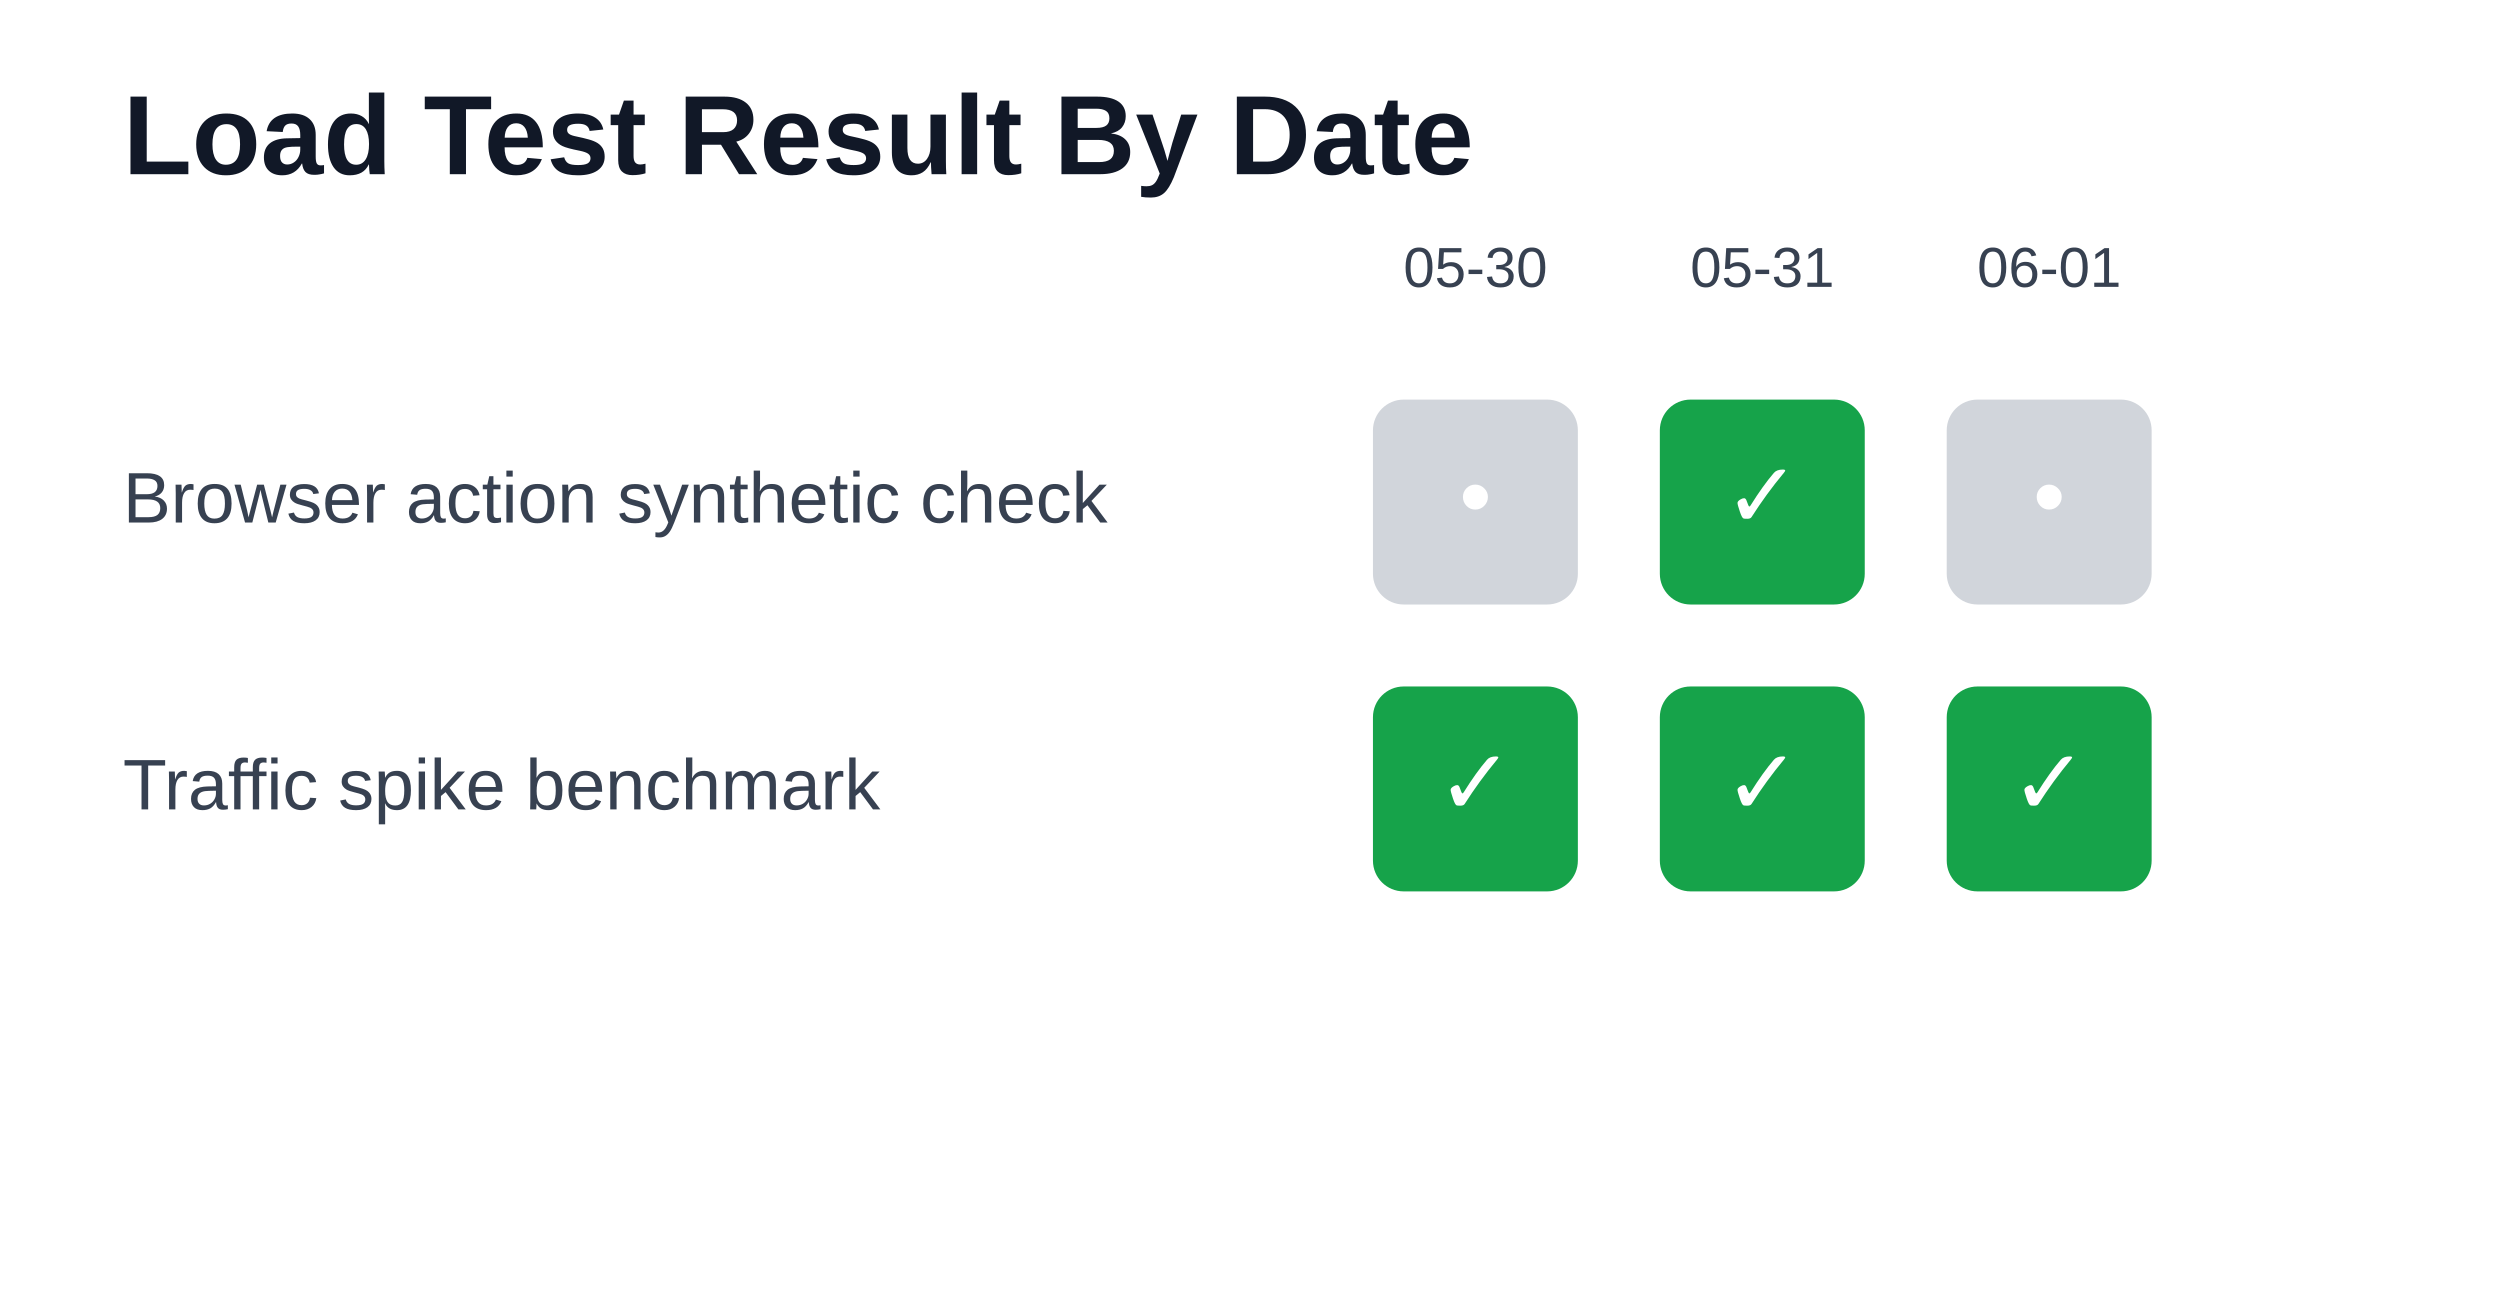
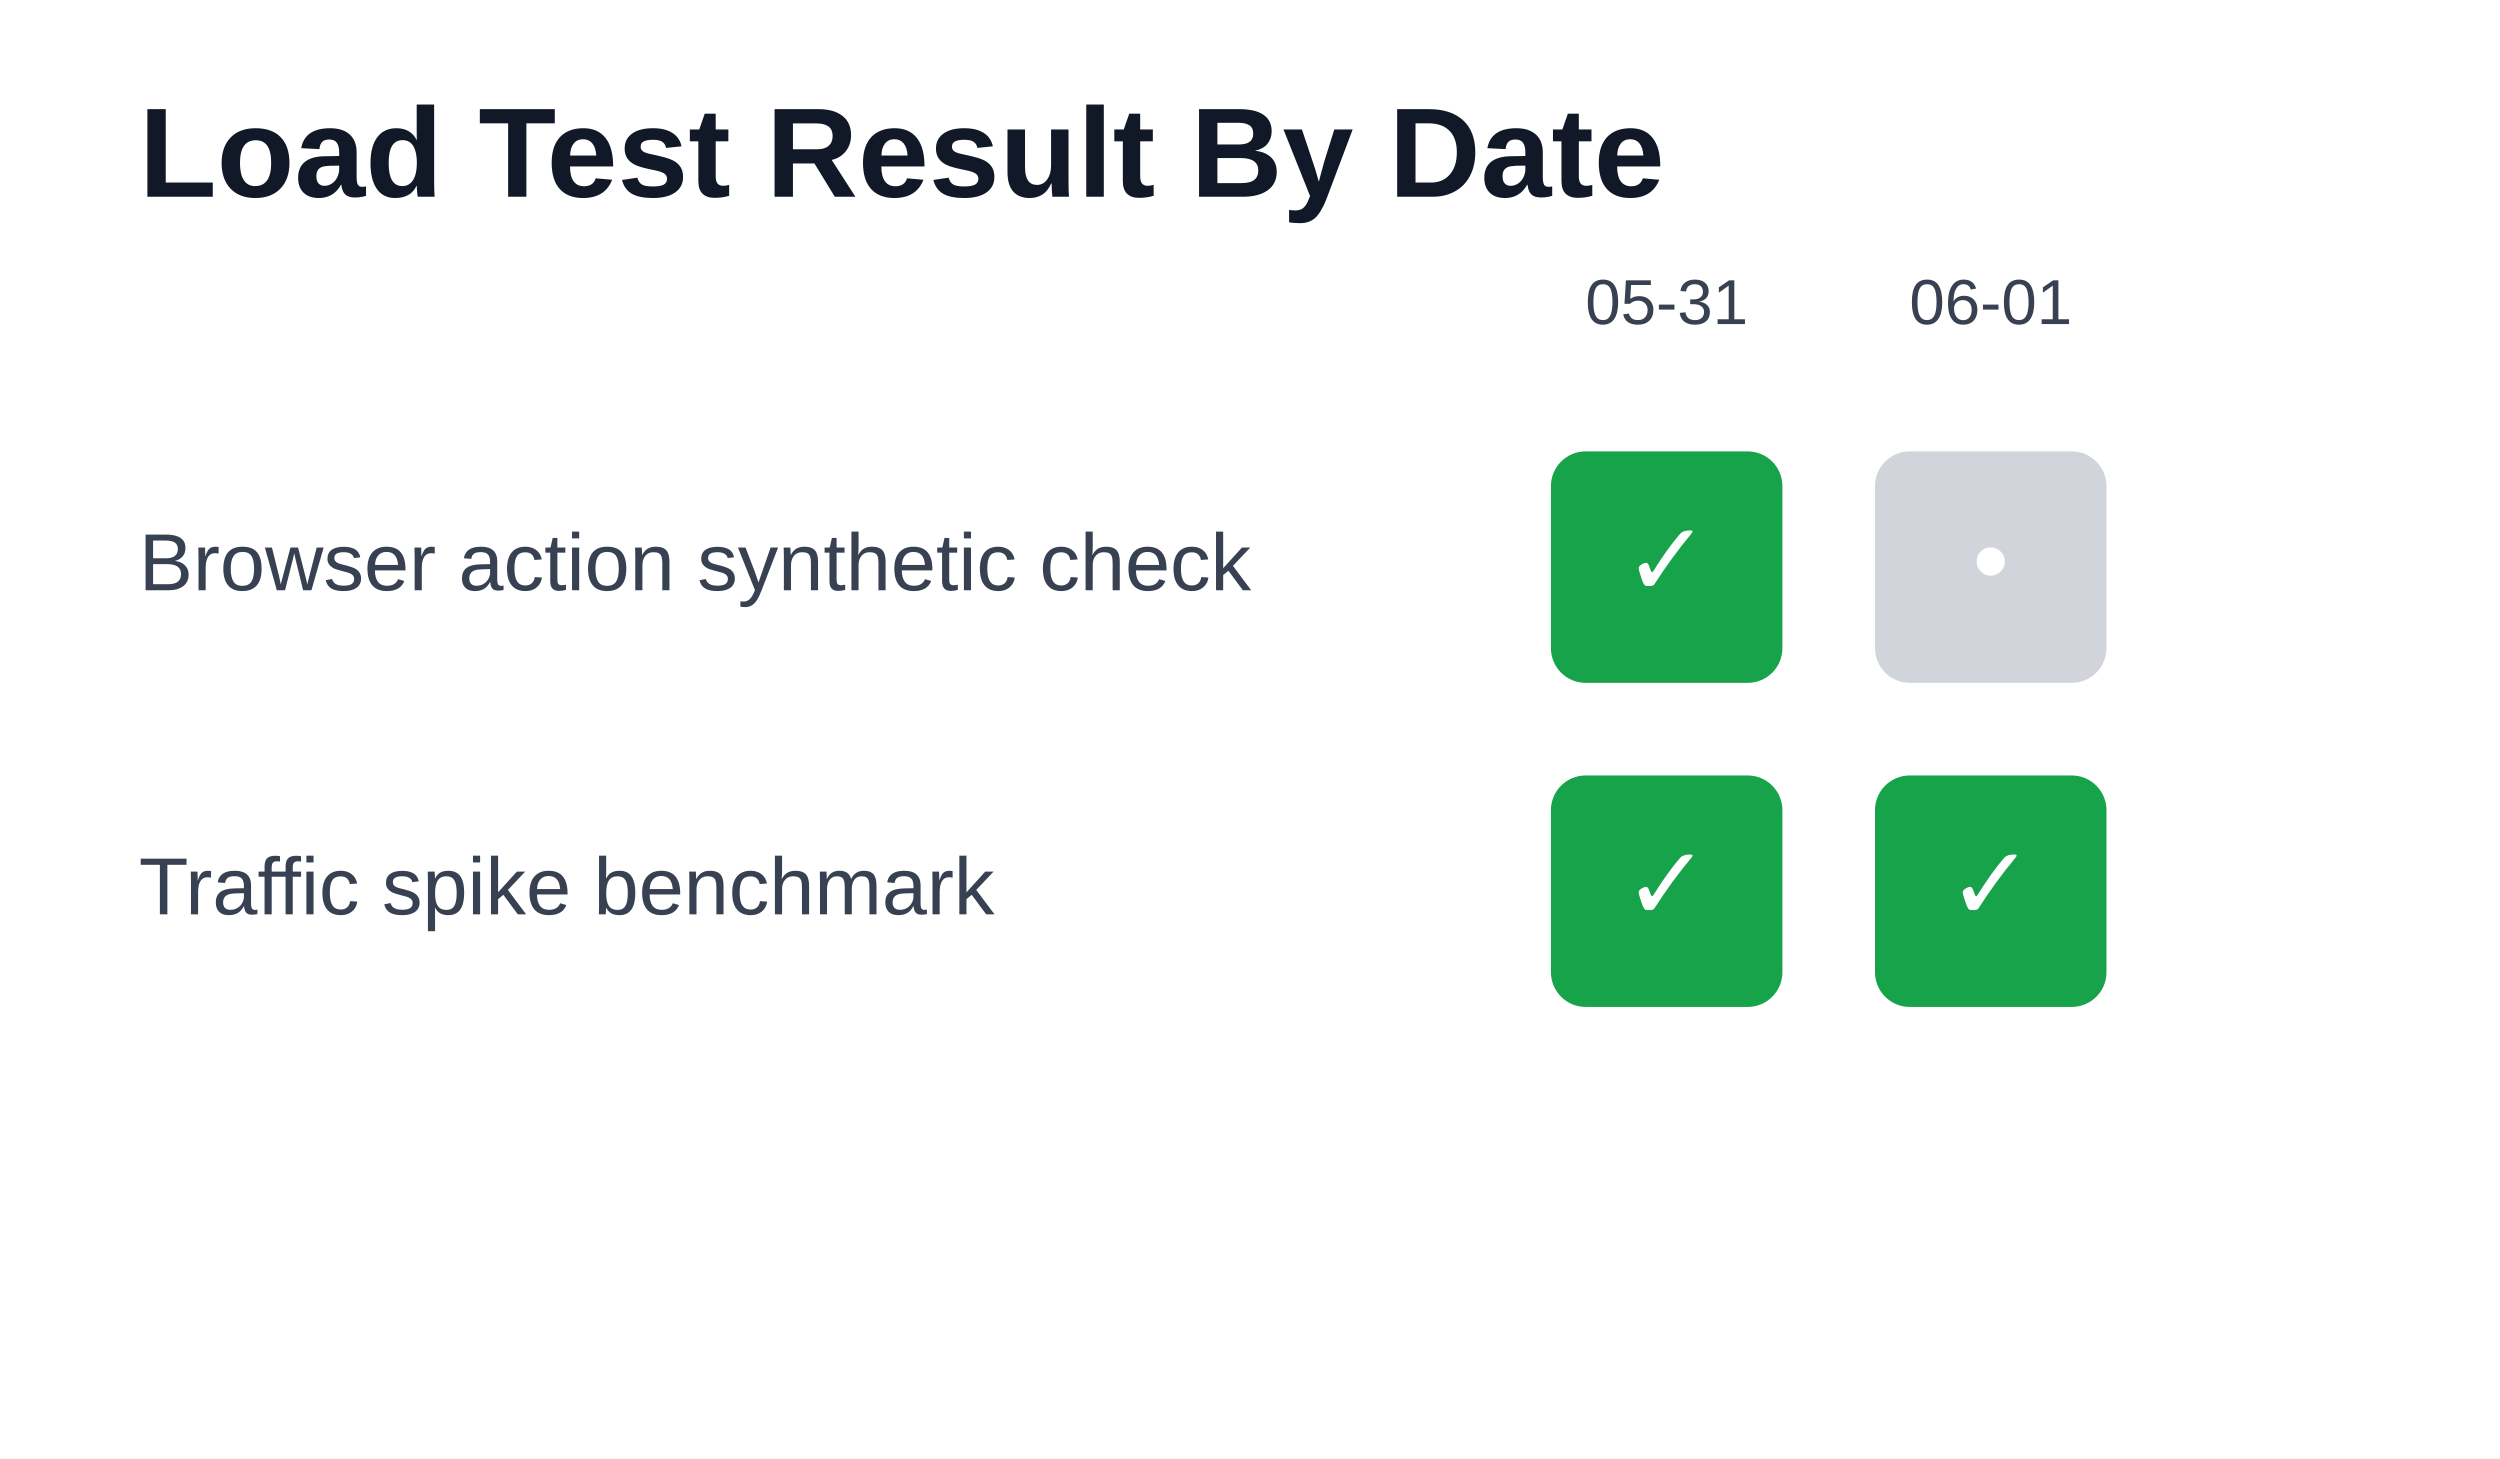
- <svg xmlns="http://www.w3.org/2000/svg" width="488" height="252" viewBox="0 0 488 252" role="img" aria-label="Load test result heatmap">
+ <svg xmlns="http://www.w3.org/2000/svg" width="432" height="252" viewBox="0 0 432 252" role="img" aria-label="Load test result heatmap">
  <rect width="100%" height="100%" fill="#ffffff" />
  <text x="24" y="34" font-family="Arial, sans-serif" font-size="22" font-weight="700" fill="#111827">Load Test Result By Date</text>
-   <text x="288" y="56" text-anchor="middle" font-family="Arial, sans-serif" font-size="11" fill="#374151">05-30</text>
-   <text x="344" y="56" text-anchor="middle" font-family="Arial, sans-serif" font-size="11" fill="#374151">05-31</text>
-   <text x="400" y="56" text-anchor="middle" font-family="Arial, sans-serif" font-size="11" fill="#374151">06-01</text>
+   <text x="288" y="56" text-anchor="middle" font-family="Arial, sans-serif" font-size="11" fill="#374151">05-31</text>
+   <text x="344" y="56" text-anchor="middle" font-family="Arial, sans-serif" font-size="11" fill="#374151">06-01</text>
  <text x="24" y="102" font-family="Arial, sans-serif" font-size="14" fill="#374151">Browser action synthetic check</text>
-   <rect x="268" y="78" width="40" height="40" rx="6" fill="#d1d5db" />
-   <text x="288" y="103" text-anchor="middle" font-family="Arial, sans-serif" font-size="18" fill="#ffffff">•</text>
-   <rect x="324" y="78" width="40" height="40" rx="6" fill="#16a34a" />
-   <text x="344" y="103" text-anchor="middle" font-family="Arial, sans-serif" font-size="18" fill="#ffffff">✓</text>
-   <rect x="380" y="78" width="40" height="40" rx="6" fill="#d1d5db" />
-   <text x="400" y="103" text-anchor="middle" font-family="Arial, sans-serif" font-size="18" fill="#ffffff">•</text>
+   <rect x="268" y="78" width="40" height="40" rx="6" fill="#16a34a" />
+   <text x="288" y="103" text-anchor="middle" font-family="Arial, sans-serif" font-size="18" fill="#ffffff">✓</text>
+   <rect x="324" y="78" width="40" height="40" rx="6" fill="#d1d5db" />
+   <text x="344" y="103" text-anchor="middle" font-family="Arial, sans-serif" font-size="18" fill="#ffffff">•</text>
  <text x="24" y="158" font-family="Arial, sans-serif" font-size="14" fill="#374151">Traffic spike benchmark</text>
  <rect x="268" y="134" width="40" height="40" rx="6" fill="#16a34a" />
  <text x="288" y="159" text-anchor="middle" font-family="Arial, sans-serif" font-size="18" fill="#ffffff">✓</text>
  <rect x="324" y="134" width="40" height="40" rx="6" fill="#16a34a" />
  <text x="344" y="159" text-anchor="middle" font-family="Arial, sans-serif" font-size="18" fill="#ffffff">✓</text>
-   <rect x="380" y="134" width="40" height="40" rx="6" fill="#16a34a" />
-   <text x="400" y="159" text-anchor="middle" font-family="Arial, sans-serif" font-size="18" fill="#ffffff">✓</text>
</svg>
